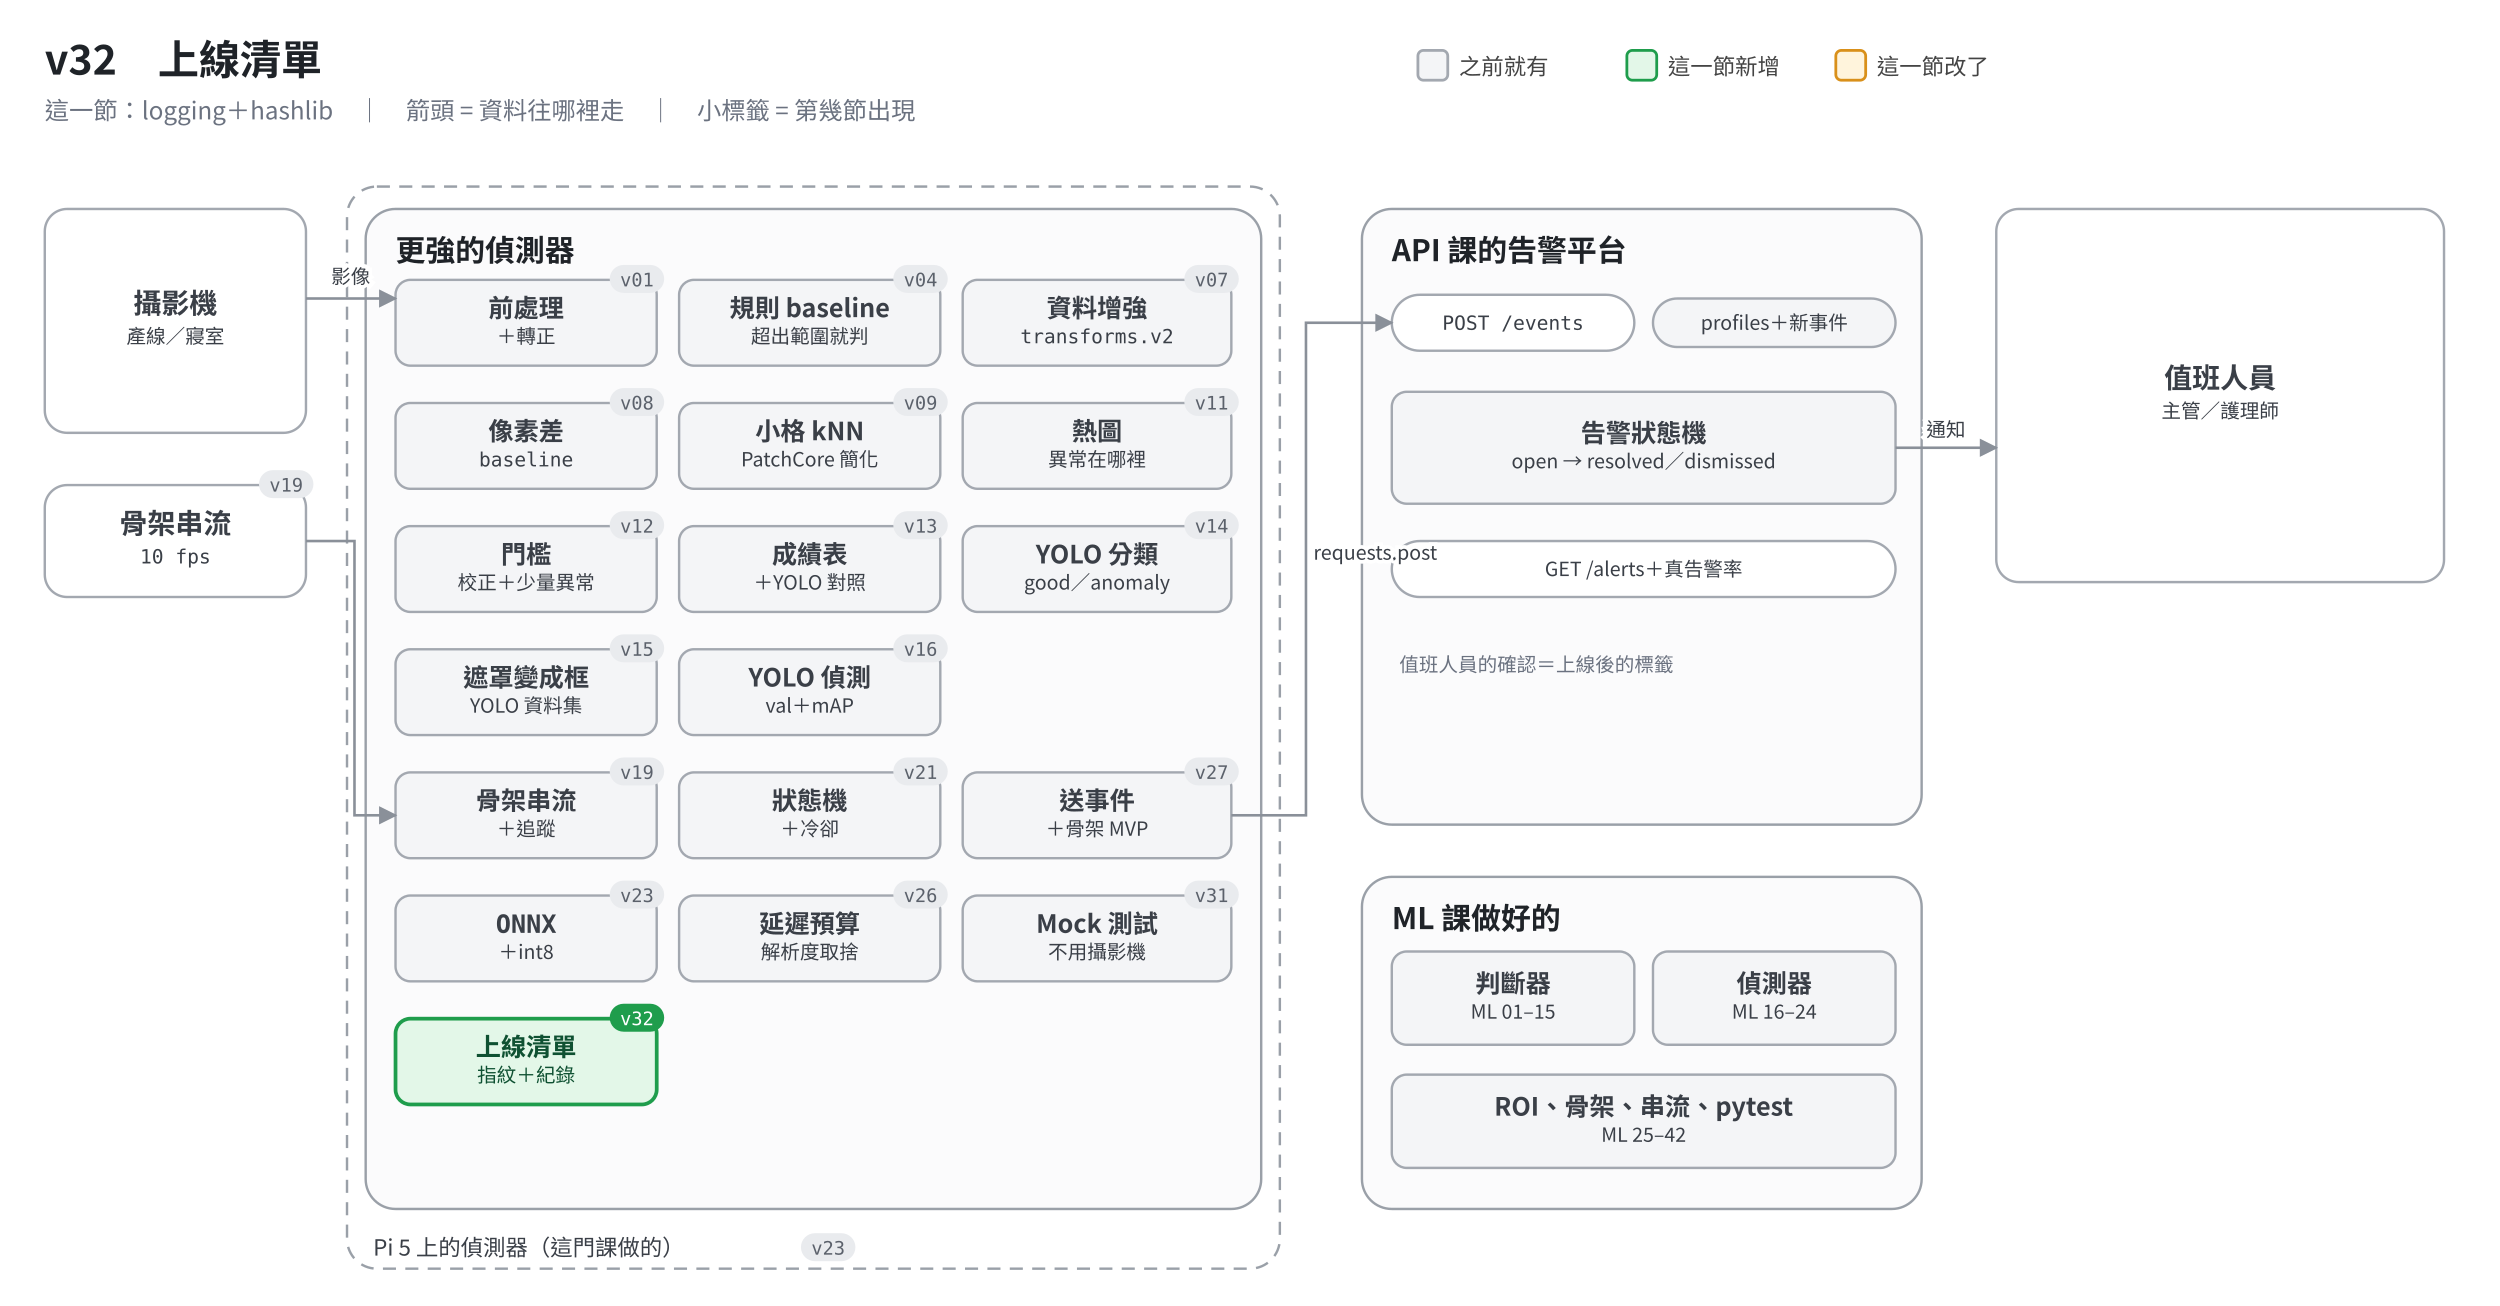
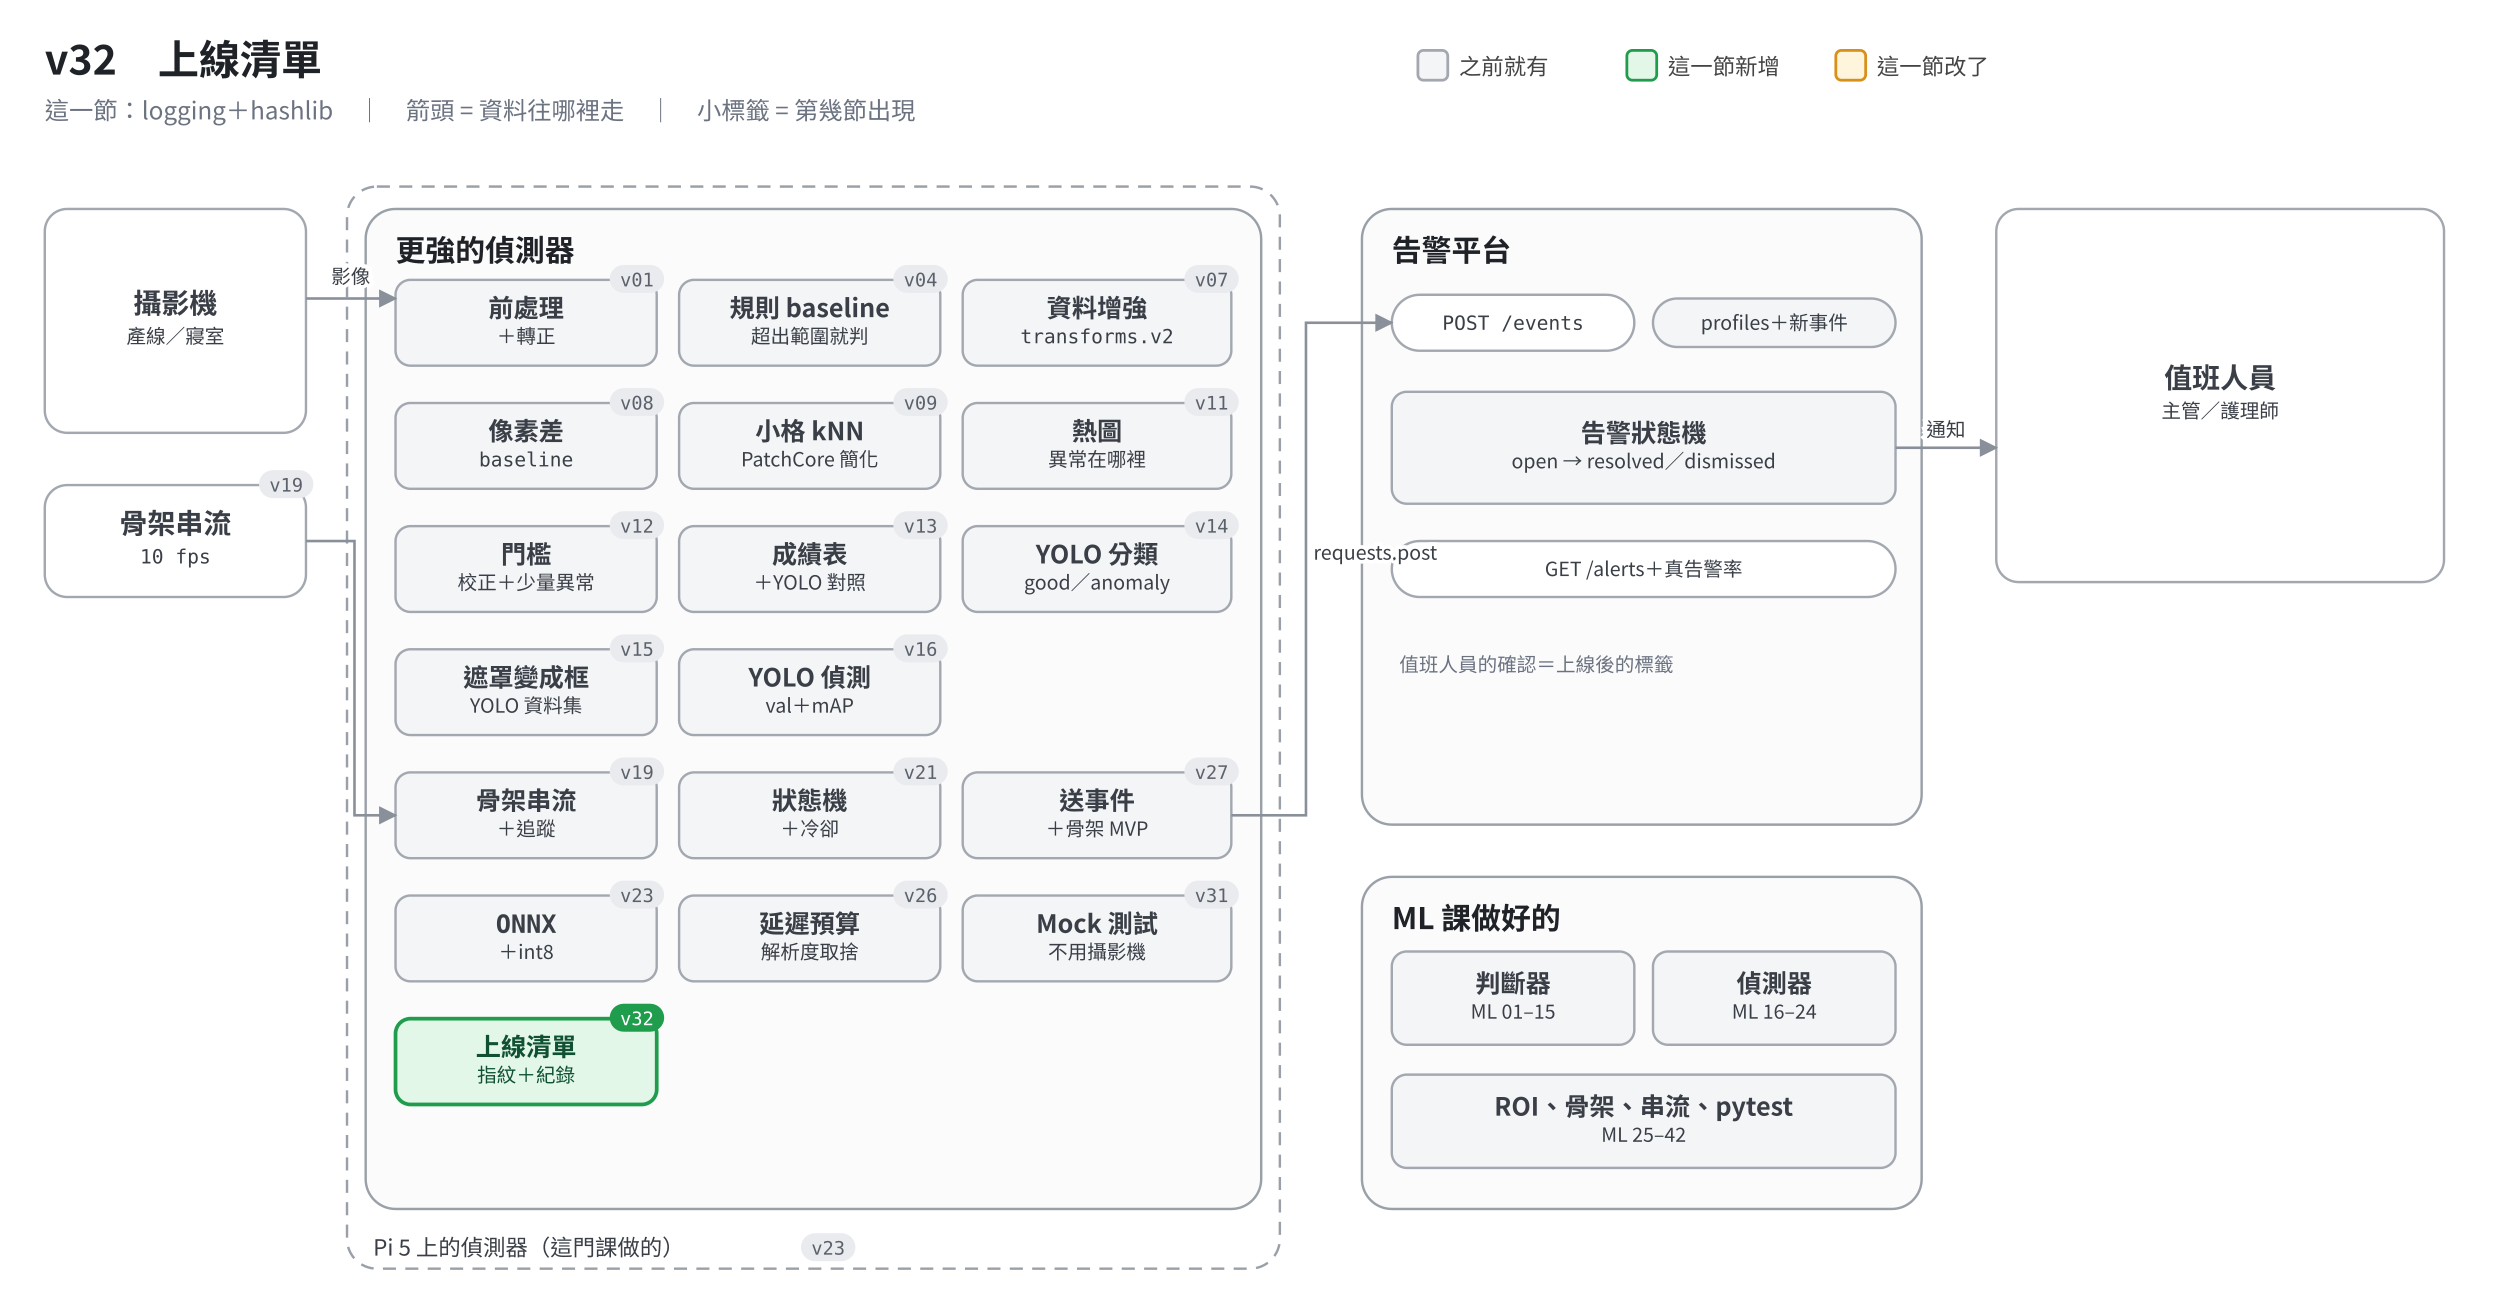
<svg xmlns="http://www.w3.org/2000/svg" viewBox="0 0 1340 700" width="1340" height="700">
  <defs>
    <marker id="arr-old" viewBox="0 0 10 10" refX="9" refY="5" markerWidth="7" markerHeight="7" orient="auto-start-reverse">
      <path d="M0,0 L10,5 L0,10 z" fill="#8a9099" />
    </marker>
    <marker id="arr-new" viewBox="0 0 10 10" refX="9" refY="5" markerWidth="7" markerHeight="7" orient="auto-start-reverse">
      <path d="M0,0 L10,5 L0,10 z" fill="#1f9d4c" />
    </marker>
    <marker id="arr-changed" viewBox="0 0 10 10" refX="9" refY="5" markerWidth="7" markerHeight="7" orient="auto-start-reverse">
      <path d="M0,0 L10,5 L0,10 z" fill="#d9901a" />
    </marker>
    <marker id="arr-error" viewBox="0 0 10 10" refX="9" refY="5" markerWidth="7" markerHeight="7" orient="auto-start-reverse">
      <path d="M0,0 L10,5 L0,10 z" fill="#d33a3a" />
    </marker>
  </defs>
  <rect width="1340" height="700" fill="#ffffff" />
  <text x="24" y="40" font-family="'PingFang TC','Noto Sans TC','Noto Sans CJK TC','Microsoft JhengHei',sans-serif" font-size="22" fill="#1f2328" font-weight="bold" text-anchor="start">v32　上線清單</text>
  <text x="24" y="64" font-family="'PingFang TC','Noto Sans TC','Noto Sans CJK TC','Microsoft JhengHei',sans-serif" font-size="13" fill="#6b7280" font-weight="normal" text-anchor="start">這一節：logging＋hashlib　｜　箭頭 = 資料往哪裡走　｜　小標籤 = 第幾節出現</text>
  <rect x="760" y="27" width="16" height="16" rx="3" fill="#f4f5f7" stroke="#a3a8b0" stroke-width="1.5" />
  <text x="782" y="40" font-family="'PingFang TC','Noto Sans TC','Noto Sans CJK TC','Microsoft JhengHei',sans-serif" font-size="12" fill="#444" font-weight="normal" text-anchor="start">之前就有</text>
  <rect x="872" y="27" width="16" height="16" rx="3" fill="#e3f7e8" stroke="#1f9d4c" stroke-width="1.5" />
  <text x="894" y="40" font-family="'PingFang TC','Noto Sans TC','Noto Sans CJK TC','Microsoft JhengHei',sans-serif" font-size="12" fill="#444" font-weight="normal" text-anchor="start">這一節新增</text>
  <rect x="984" y="27" width="16" height="16" rx="3" fill="#fff4dc" stroke="#d9901a" stroke-width="1.5" />
  <text x="1006" y="40" font-family="'PingFang TC','Noto Sans TC','Noto Sans CJK TC','Microsoft JhengHei',sans-serif" font-size="12" fill="#444" font-weight="normal" text-anchor="start">這一節改了</text>
  <rect x="186" y="100" width="500" height="580" rx="16" fill="none" stroke="#9aa0a8" stroke-width="1.3" stroke-dasharray="7 5" />
  <text x="200" y="673" font-family="'PingFang TC','Noto Sans TC','Noto Sans CJK TC','Microsoft JhengHei',sans-serif" font-size="12" fill="#3a3f47" font-weight="normal" text-anchor="start">Pi 5 上的偵測器（這門課做的）</text>
  <rect x="196" y="112" width="480" height="536" rx="16" fill="#fbfbfc" stroke="#9aa0a8" stroke-width="1.3" />
  <text x="212" y="140" font-family="'PingFang TC','Noto Sans TC','Noto Sans CJK TC','Microsoft JhengHei',sans-serif" font-size="16" fill="#1f2328" font-weight="bold" text-anchor="start">更強的偵測器</text>
  <rect x="730" y="112" width="300" height="330" rx="16" fill="#fbfbfc" stroke="#9aa0a8" stroke-width="1.3" />
-   <text x="746" y="140" font-family="'PingFang TC','Noto Sans TC','Noto Sans CJK TC','Microsoft JhengHei',sans-serif" font-size="16" fill="#1f2328" font-weight="bold" text-anchor="start">API 課的告警平台</text>
+   <text x="746" y="140" font-family="'PingFang TC','Noto Sans TC','Noto Sans CJK TC','Microsoft JhengHei',sans-serif" font-size="16" fill="#1f2328" font-weight="bold" text-anchor="start">告警平台</text>
  <rect x="730" y="470" width="300" height="178" rx="16" fill="#fbfbfc" stroke="#9aa0a8" stroke-width="1.3" />
  <text x="746" y="498" font-family="'PingFang TC','Noto Sans TC','Noto Sans CJK TC','Microsoft JhengHei',sans-serif" font-size="16" fill="#1f2328" font-weight="bold" text-anchor="start">ML 課做好的</text>
  <rect x="24" y="112" width="140" height="120" rx="12" fill="#ffffff" stroke="#a3a8b0" stroke-width="1.3" />
  <text x="94" y="168" font-family="'PingFang TC','Noto Sans TC','Noto Sans CJK TC','Microsoft JhengHei',sans-serif" font-size="15" fill="#3a3f47" font-weight="bold" text-anchor="middle">攝影機</text>
  <text x="94" y="184" font-family="'PingFang TC','Noto Sans TC','Noto Sans CJK TC','Microsoft JhengHei',sans-serif" font-size="10.5" fill="#3a3f47" font-weight="normal" text-anchor="middle">產線／寢室</text>
  <rect x="24" y="260" width="140" height="60" rx="12" fill="#ffffff" stroke="#a3a8b0" stroke-width="1.3" />
  <text x="94" y="286" font-family="'PingFang TC','Noto Sans TC','Noto Sans CJK TC','Microsoft JhengHei',sans-serif" font-size="15" fill="#3a3f47" font-weight="bold" text-anchor="middle">骨架串流</text>
  <text x="94" y="302" font-family="'SF Mono',Menlo,Consolas,'DejaVu Sans Mono',monospace" font-size="10.5" fill="#3a3f47" font-weight="normal" text-anchor="middle">10 fps</text>
  <rect x="1070" y="112" width="240" height="200" rx="12" fill="#ffffff" stroke="#a3a8b0" stroke-width="1.3" />
  <text x="1190" y="208" font-family="'PingFang TC','Noto Sans TC','Noto Sans CJK TC','Microsoft JhengHei',sans-serif" font-size="15" fill="#3a3f47" font-weight="bold" text-anchor="middle">值班人員</text>
  <text x="1190" y="224" font-family="'PingFang TC','Noto Sans TC','Noto Sans CJK TC','Microsoft JhengHei',sans-serif" font-size="10.5" fill="#3a3f47" font-weight="normal" text-anchor="middle">主管／護理師</text>
  <rect x="212" y="150" width="140" height="46" rx="8" fill="#f4f5f7" stroke="#a3a8b0" stroke-width="1.3" />
  <text x="282" y="170" font-family="'PingFang TC','Noto Sans TC','Noto Sans CJK TC','Microsoft JhengHei',sans-serif" font-size="13.5" fill="#3a3f47" font-weight="bold" text-anchor="middle">前處理</text>
  <text x="282" y="184" font-family="'PingFang TC','Noto Sans TC','Noto Sans CJK TC','Microsoft JhengHei',sans-serif" font-size="10.5" fill="#3a3f47" font-weight="normal" text-anchor="middle">＋轉正</text>
  <rect x="364" y="150" width="140" height="46" rx="8" fill="#f4f5f7" stroke="#a3a8b0" stroke-width="1.3" />
  <text x="434" y="170" font-family="'PingFang TC','Noto Sans TC','Noto Sans CJK TC','Microsoft JhengHei',sans-serif" font-size="13.5" fill="#3a3f47" font-weight="bold" text-anchor="middle">規則 baseline</text>
  <text x="434" y="184" font-family="'PingFang TC','Noto Sans TC','Noto Sans CJK TC','Microsoft JhengHei',sans-serif" font-size="10.5" fill="#3a3f47" font-weight="normal" text-anchor="middle">超出範圍就判</text>
  <rect x="516" y="150" width="144" height="46" rx="8" fill="#f4f5f7" stroke="#a3a8b0" stroke-width="1.3" />
  <text x="588" y="170" font-family="'PingFang TC','Noto Sans TC','Noto Sans CJK TC','Microsoft JhengHei',sans-serif" font-size="13.5" fill="#3a3f47" font-weight="bold" text-anchor="middle">資料增強</text>
  <text x="588" y="184" font-family="'SF Mono',Menlo,Consolas,'DejaVu Sans Mono',monospace" font-size="10.5" fill="#3a3f47" font-weight="normal" text-anchor="middle">transforms.v2</text>
  <rect x="212" y="216" width="140" height="46" rx="8" fill="#f4f5f7" stroke="#a3a8b0" stroke-width="1.3" />
  <text x="282" y="236" font-family="'PingFang TC','Noto Sans TC','Noto Sans CJK TC','Microsoft JhengHei',sans-serif" font-size="13.5" fill="#3a3f47" font-weight="bold" text-anchor="middle">像素差</text>
  <text x="282" y="250" font-family="'SF Mono',Menlo,Consolas,'DejaVu Sans Mono',monospace" font-size="10.5" fill="#3a3f47" font-weight="normal" text-anchor="middle">baseline</text>
  <rect x="364" y="216" width="140" height="46" rx="8" fill="#f4f5f7" stroke="#a3a8b0" stroke-width="1.3" />
  <text x="434" y="236" font-family="'PingFang TC','Noto Sans TC','Noto Sans CJK TC','Microsoft JhengHei',sans-serif" font-size="13.5" fill="#3a3f47" font-weight="bold" text-anchor="middle">小格 kNN</text>
  <text x="434" y="250" font-family="'PingFang TC','Noto Sans TC','Noto Sans CJK TC','Microsoft JhengHei',sans-serif" font-size="10.5" fill="#3a3f47" font-weight="normal" text-anchor="middle">PatchCore 簡化</text>
  <rect x="516" y="216" width="144" height="46" rx="8" fill="#f4f5f7" stroke="#a3a8b0" stroke-width="1.3" />
  <text x="588" y="236" font-family="'PingFang TC','Noto Sans TC','Noto Sans CJK TC','Microsoft JhengHei',sans-serif" font-size="13.5" fill="#3a3f47" font-weight="bold" text-anchor="middle">熱圖</text>
  <text x="588" y="250" font-family="'PingFang TC','Noto Sans TC','Noto Sans CJK TC','Microsoft JhengHei',sans-serif" font-size="10.5" fill="#3a3f47" font-weight="normal" text-anchor="middle">異常在哪裡</text>
  <rect x="212" y="282" width="140" height="46" rx="8" fill="#f4f5f7" stroke="#a3a8b0" stroke-width="1.3" />
  <text x="282" y="302" font-family="'PingFang TC','Noto Sans TC','Noto Sans CJK TC','Microsoft JhengHei',sans-serif" font-size="13.5" fill="#3a3f47" font-weight="bold" text-anchor="middle">門檻</text>
  <text x="282" y="316" font-family="'PingFang TC','Noto Sans TC','Noto Sans CJK TC','Microsoft JhengHei',sans-serif" font-size="10.5" fill="#3a3f47" font-weight="normal" text-anchor="middle">校正＋少量異常</text>
  <rect x="364" y="282" width="140" height="46" rx="8" fill="#f4f5f7" stroke="#a3a8b0" stroke-width="1.3" />
  <text x="434" y="302" font-family="'PingFang TC','Noto Sans TC','Noto Sans CJK TC','Microsoft JhengHei',sans-serif" font-size="13.5" fill="#3a3f47" font-weight="bold" text-anchor="middle">成績表</text>
  <text x="434" y="316" font-family="'PingFang TC','Noto Sans TC','Noto Sans CJK TC','Microsoft JhengHei',sans-serif" font-size="10.5" fill="#3a3f47" font-weight="normal" text-anchor="middle">＋YOLO 對照</text>
  <rect x="516" y="282" width="144" height="46" rx="8" fill="#f4f5f7" stroke="#a3a8b0" stroke-width="1.3" />
  <text x="588" y="302" font-family="'PingFang TC','Noto Sans TC','Noto Sans CJK TC','Microsoft JhengHei',sans-serif" font-size="13.5" fill="#3a3f47" font-weight="bold" text-anchor="middle">YOLO 分類</text>
  <text x="588" y="316" font-family="'PingFang TC','Noto Sans TC','Noto Sans CJK TC','Microsoft JhengHei',sans-serif" font-size="10.5" fill="#3a3f47" font-weight="normal" text-anchor="middle">good／anomaly</text>
  <rect x="212" y="348" width="140" height="46" rx="8" fill="#f4f5f7" stroke="#a3a8b0" stroke-width="1.3" />
  <text x="282" y="368" font-family="'PingFang TC','Noto Sans TC','Noto Sans CJK TC','Microsoft JhengHei',sans-serif" font-size="13.5" fill="#3a3f47" font-weight="bold" text-anchor="middle">遮罩變成框</text>
  <text x="282" y="382" font-family="'PingFang TC','Noto Sans TC','Noto Sans CJK TC','Microsoft JhengHei',sans-serif" font-size="10.5" fill="#3a3f47" font-weight="normal" text-anchor="middle">YOLO 資料集</text>
  <rect x="364" y="348" width="140" height="46" rx="8" fill="#f4f5f7" stroke="#a3a8b0" stroke-width="1.3" />
  <text x="434" y="368" font-family="'PingFang TC','Noto Sans TC','Noto Sans CJK TC','Microsoft JhengHei',sans-serif" font-size="13.5" fill="#3a3f47" font-weight="bold" text-anchor="middle">YOLO 偵測</text>
  <text x="434" y="382" font-family="'PingFang TC','Noto Sans TC','Noto Sans CJK TC','Microsoft JhengHei',sans-serif" font-size="10.5" fill="#3a3f47" font-weight="normal" text-anchor="middle">val＋mAP</text>
  <rect x="212" y="414" width="140" height="46" rx="8" fill="#f4f5f7" stroke="#a3a8b0" stroke-width="1.3" />
  <text x="282" y="434" font-family="'PingFang TC','Noto Sans TC','Noto Sans CJK TC','Microsoft JhengHei',sans-serif" font-size="13.5" fill="#3a3f47" font-weight="bold" text-anchor="middle">骨架串流</text>
  <text x="282" y="448" font-family="'PingFang TC','Noto Sans TC','Noto Sans CJK TC','Microsoft JhengHei',sans-serif" font-size="10.5" fill="#3a3f47" font-weight="normal" text-anchor="middle">＋追蹤</text>
  <rect x="364" y="414" width="140" height="46" rx="8" fill="#f4f5f7" stroke="#a3a8b0" stroke-width="1.3" />
  <text x="434" y="434" font-family="'PingFang TC','Noto Sans TC','Noto Sans CJK TC','Microsoft JhengHei',sans-serif" font-size="13.5" fill="#3a3f47" font-weight="bold" text-anchor="middle">狀態機</text>
  <text x="434" y="448" font-family="'PingFang TC','Noto Sans TC','Noto Sans CJK TC','Microsoft JhengHei',sans-serif" font-size="10.5" fill="#3a3f47" font-weight="normal" text-anchor="middle">＋冷卻</text>
  <rect x="212" y="480" width="140" height="46" rx="8" fill="#f4f5f7" stroke="#a3a8b0" stroke-width="1.3" />
  <text x="282" y="500" font-family="'SF Mono',Menlo,Consolas,'DejaVu Sans Mono',monospace" font-size="13.5" fill="#3a3f47" font-weight="bold" text-anchor="middle">ONNX</text>
  <text x="282" y="514" font-family="'PingFang TC','Noto Sans TC','Noto Sans CJK TC','Microsoft JhengHei',sans-serif" font-size="10.5" fill="#3a3f47" font-weight="normal" text-anchor="middle">＋int8</text>
  <rect x="364" y="480" width="140" height="46" rx="8" fill="#f4f5f7" stroke="#a3a8b0" stroke-width="1.3" />
  <text x="434" y="500" font-family="'PingFang TC','Noto Sans TC','Noto Sans CJK TC','Microsoft JhengHei',sans-serif" font-size="13.5" fill="#3a3f47" font-weight="bold" text-anchor="middle">延遲預算</text>
  <text x="434" y="514" font-family="'PingFang TC','Noto Sans TC','Noto Sans CJK TC','Microsoft JhengHei',sans-serif" font-size="10.5" fill="#3a3f47" font-weight="normal" text-anchor="middle">解析度取捨</text>
  <rect x="516" y="414" width="144" height="46" rx="8" fill="#f4f5f7" stroke="#a3a8b0" stroke-width="1.3" />
  <text x="588" y="434" font-family="'PingFang TC','Noto Sans TC','Noto Sans CJK TC','Microsoft JhengHei',sans-serif" font-size="13.5" fill="#3a3f47" font-weight="bold" text-anchor="middle">送事件</text>
  <text x="588" y="448" font-family="'PingFang TC','Noto Sans TC','Noto Sans CJK TC','Microsoft JhengHei',sans-serif" font-size="10.5" fill="#3a3f47" font-weight="normal" text-anchor="middle">＋骨架 MVP</text>
  <rect x="516" y="480" width="144" height="46" rx="8" fill="#f4f5f7" stroke="#a3a8b0" stroke-width="1.3" />
  <text x="588" y="500" font-family="'PingFang TC','Noto Sans TC','Noto Sans CJK TC','Microsoft JhengHei',sans-serif" font-size="13.5" fill="#3a3f47" font-weight="bold" text-anchor="middle">Mock 測試</text>
  <text x="588" y="514" font-family="'PingFang TC','Noto Sans TC','Noto Sans CJK TC','Microsoft JhengHei',sans-serif" font-size="10.5" fill="#3a3f47" font-weight="normal" text-anchor="middle">不用攝影機</text>
  <rect x="212" y="546" width="140" height="46" rx="8" fill="#e3f7e8" stroke="#1f9d4c" stroke-width="2" />
  <text x="282" y="566" font-family="'PingFang TC','Noto Sans TC','Noto Sans CJK TC','Microsoft JhengHei',sans-serif" font-size="13.5" fill="#0f5132" font-weight="bold" text-anchor="middle">上線清單</text>
  <text x="282" y="580" font-family="'PingFang TC','Noto Sans TC','Noto Sans CJK TC','Microsoft JhengHei',sans-serif" font-size="10.5" fill="#0f5132" font-weight="normal" text-anchor="middle">指紋＋紀錄</text>
  <rect x="746" y="158" width="130" height="30" rx="15" fill="#ffffff" stroke="#a3a8b0" stroke-width="1.3" />
  <text x="811" y="176.78" font-family="'SF Mono',Menlo,Consolas,'DejaVu Sans Mono',monospace" font-size="10.5" fill="#3a3f47" font-weight="normal" text-anchor="middle">POST /events</text>
  <rect x="886" y="160" width="130" height="26" rx="13" fill="#f4f5f7" stroke="#a3a8b0" stroke-width="1.3" />
  <text x="951" y="176.78" font-family="'PingFang TC','Noto Sans TC','Noto Sans CJK TC','Microsoft JhengHei',sans-serif" font-size="10.5" fill="#3a3f47" font-weight="normal" text-anchor="middle">profiles＋新事件</text>
  <rect x="746" y="210" width="270" height="60" rx="8" fill="#f4f5f7" stroke="#a3a8b0" stroke-width="1.3" />
  <text x="881" y="237" font-family="'PingFang TC','Noto Sans TC','Noto Sans CJK TC','Microsoft JhengHei',sans-serif" font-size="13.5" fill="#3a3f47" font-weight="bold" text-anchor="middle">告警狀態機</text>
  <text x="881" y="251" font-family="'PingFang TC','Noto Sans TC','Noto Sans CJK TC','Microsoft JhengHei',sans-serif" font-size="10.5" fill="#3a3f47" font-weight="normal" text-anchor="middle">open → resolved／dismissed</text>
  <rect x="746" y="290" width="270" height="30" rx="15" fill="#ffffff" stroke="#a3a8b0" stroke-width="1.3" />
  <text x="881" y="308.78" font-family="'PingFang TC','Noto Sans TC','Noto Sans CJK TC','Microsoft JhengHei',sans-serif" font-size="10.5" fill="#3a3f47" font-weight="normal" text-anchor="middle">GET /alerts＋真告警率</text>
  <text x="750" y="360" font-family="'PingFang TC','Noto Sans TC','Noto Sans CJK TC','Microsoft JhengHei',sans-serif" font-size="10.5" fill="#6b7280" font-weight="normal" text-anchor="start">值班人員的確認＝上線後的標籤</text>
  <rect x="746" y="510" width="130" height="50" rx="8" fill="#f4f5f7" stroke="#a3a8b0" stroke-width="1.3" />
  <text x="811" y="532" font-family="'PingFang TC','Noto Sans TC','Noto Sans CJK TC','Microsoft JhengHei',sans-serif" font-size="13.5" fill="#3a3f47" font-weight="bold" text-anchor="middle">判斷器</text>
  <text x="811" y="546" font-family="'PingFang TC','Noto Sans TC','Noto Sans CJK TC','Microsoft JhengHei',sans-serif" font-size="10.5" fill="#3a3f47" font-weight="normal" text-anchor="middle">ML 01–15</text>
  <rect x="886" y="510" width="130" height="50" rx="8" fill="#f4f5f7" stroke="#a3a8b0" stroke-width="1.3" />
  <text x="951" y="532" font-family="'PingFang TC','Noto Sans TC','Noto Sans CJK TC','Microsoft JhengHei',sans-serif" font-size="13.5" fill="#3a3f47" font-weight="bold" text-anchor="middle">偵測器</text>
  <text x="951" y="546" font-family="'PingFang TC','Noto Sans TC','Noto Sans CJK TC','Microsoft JhengHei',sans-serif" font-size="10.5" fill="#3a3f47" font-weight="normal" text-anchor="middle">ML 16–24</text>
  <rect x="746" y="576" width="270" height="50" rx="8" fill="#f4f5f7" stroke="#a3a8b0" stroke-width="1.3" />
  <text x="881" y="598" font-family="'PingFang TC','Noto Sans TC','Noto Sans CJK TC','Microsoft JhengHei',sans-serif" font-size="13.5" fill="#3a3f47" font-weight="bold" text-anchor="middle">ROI、骨架、串流、pytest</text>
  <text x="881" y="612" font-family="'PingFang TC','Noto Sans TC','Noto Sans CJK TC','Microsoft JhengHei',sans-serif" font-size="10.5" fill="#3a3f47" font-weight="normal" text-anchor="middle">ML 25–42</text>
  <polyline points="164,160 212,160" fill="none" stroke="#8a9099" stroke-width="1.4" marker-end="url(#arr-old)" />
  <text x="188" y="152" font-family="'PingFang TC','Noto Sans TC','Noto Sans CJK TC','Microsoft JhengHei',sans-serif" font-size="10.5" fill="#3a3f47" text-anchor="middle" stroke="#fff" stroke-width="4" paint-order="stroke">影像</text>
  <polyline points="164,290 190,290 190,437 212,437" fill="none" stroke="#8a9099" stroke-width="1.4" marker-end="url(#arr-old)" />
  <polyline points="660,437 700,437 700,173 746,173" fill="none" stroke="#8a9099" stroke-width="1.4" marker-end="url(#arr-old)" />
  <text x="704" y="300" font-family="'PingFang TC','Noto Sans TC','Noto Sans CJK TC','Microsoft JhengHei',sans-serif" font-size="10.5" fill="#3a3f47" text-anchor="start" stroke="#fff" stroke-width="4" paint-order="stroke">requests.post</text>
  <polyline points="1016,240 1070,240" fill="none" stroke="#8a9099" stroke-width="1.4" marker-end="url(#arr-old)" />
  <text x="1043" y="234" font-family="'PingFang TC','Noto Sans TC','Noto Sans CJK TC','Microsoft JhengHei',sans-serif" font-size="10.5" fill="#3a3f47" text-anchor="middle" stroke="#fff" stroke-width="4" paint-order="stroke">通知</text>
  <rect x="429.3" y="661" width="29.2" height="15" rx="7.5" fill="#e9ebee" />
  <text x="443.9" y="672.5" font-family="'SF Mono',Menlo,Consolas,'DejaVu Sans Mono',monospace" font-size="10" fill="#5b616b" font-weight="normal" text-anchor="middle">v23</text>
  <rect x="138.8" y="252" width="29.2" height="15" rx="7.5" fill="#e9ebee" />
  <text x="153.4" y="263.5" font-family="'SF Mono',Menlo,Consolas,'DejaVu Sans Mono',monospace" font-size="10" fill="#5b616b" font-weight="normal" text-anchor="middle">v19</text>
  <rect x="326.8" y="142" width="29.2" height="15" rx="7.5" fill="#e9ebee" />
  <text x="341.4" y="153.5" font-family="'SF Mono',Menlo,Consolas,'DejaVu Sans Mono',monospace" font-size="10" fill="#5b616b" font-weight="normal" text-anchor="middle">v01</text>
  <rect x="478.8" y="142" width="29.2" height="15" rx="7.5" fill="#e9ebee" />
  <text x="493.4" y="153.5" font-family="'SF Mono',Menlo,Consolas,'DejaVu Sans Mono',monospace" font-size="10" fill="#5b616b" font-weight="normal" text-anchor="middle">v04</text>
  <rect x="634.8" y="142" width="29.2" height="15" rx="7.5" fill="#e9ebee" />
  <text x="649.4" y="153.5" font-family="'SF Mono',Menlo,Consolas,'DejaVu Sans Mono',monospace" font-size="10" fill="#5b616b" font-weight="normal" text-anchor="middle">v07</text>
  <rect x="326.8" y="208" width="29.2" height="15" rx="7.5" fill="#e9ebee" />
  <text x="341.4" y="219.5" font-family="'SF Mono',Menlo,Consolas,'DejaVu Sans Mono',monospace" font-size="10" fill="#5b616b" font-weight="normal" text-anchor="middle">v08</text>
  <rect x="478.8" y="208" width="29.2" height="15" rx="7.5" fill="#e9ebee" />
  <text x="493.4" y="219.5" font-family="'SF Mono',Menlo,Consolas,'DejaVu Sans Mono',monospace" font-size="10" fill="#5b616b" font-weight="normal" text-anchor="middle">v09</text>
  <rect x="634.8" y="208" width="29.2" height="15" rx="7.5" fill="#e9ebee" />
  <text x="649.4" y="219.5" font-family="'SF Mono',Menlo,Consolas,'DejaVu Sans Mono',monospace" font-size="10" fill="#5b616b" font-weight="normal" text-anchor="middle">v11</text>
  <rect x="326.8" y="274" width="29.2" height="15" rx="7.5" fill="#e9ebee" />
  <text x="341.4" y="285.5" font-family="'SF Mono',Menlo,Consolas,'DejaVu Sans Mono',monospace" font-size="10" fill="#5b616b" font-weight="normal" text-anchor="middle">v12</text>
  <rect x="478.8" y="274" width="29.2" height="15" rx="7.5" fill="#e9ebee" />
  <text x="493.4" y="285.5" font-family="'SF Mono',Menlo,Consolas,'DejaVu Sans Mono',monospace" font-size="10" fill="#5b616b" font-weight="normal" text-anchor="middle">v13</text>
  <rect x="634.8" y="274" width="29.2" height="15" rx="7.5" fill="#e9ebee" />
  <text x="649.4" y="285.5" font-family="'SF Mono',Menlo,Consolas,'DejaVu Sans Mono',monospace" font-size="10" fill="#5b616b" font-weight="normal" text-anchor="middle">v14</text>
  <rect x="326.8" y="340" width="29.2" height="15" rx="7.5" fill="#e9ebee" />
  <text x="341.4" y="351.5" font-family="'SF Mono',Menlo,Consolas,'DejaVu Sans Mono',monospace" font-size="10" fill="#5b616b" font-weight="normal" text-anchor="middle">v15</text>
  <rect x="478.8" y="340" width="29.2" height="15" rx="7.5" fill="#e9ebee" />
  <text x="493.4" y="351.5" font-family="'SF Mono',Menlo,Consolas,'DejaVu Sans Mono',monospace" font-size="10" fill="#5b616b" font-weight="normal" text-anchor="middle">v16</text>
  <rect x="326.8" y="406" width="29.2" height="15" rx="7.5" fill="#e9ebee" />
  <text x="341.4" y="417.5" font-family="'SF Mono',Menlo,Consolas,'DejaVu Sans Mono',monospace" font-size="10" fill="#5b616b" font-weight="normal" text-anchor="middle">v19</text>
  <rect x="478.8" y="406" width="29.2" height="15" rx="7.5" fill="#e9ebee" />
  <text x="493.4" y="417.5" font-family="'SF Mono',Menlo,Consolas,'DejaVu Sans Mono',monospace" font-size="10" fill="#5b616b" font-weight="normal" text-anchor="middle">v21</text>
  <rect x="326.8" y="472" width="29.2" height="15" rx="7.5" fill="#e9ebee" />
  <text x="341.4" y="483.5" font-family="'SF Mono',Menlo,Consolas,'DejaVu Sans Mono',monospace" font-size="10" fill="#5b616b" font-weight="normal" text-anchor="middle">v23</text>
  <rect x="478.8" y="472" width="29.2" height="15" rx="7.5" fill="#e9ebee" />
  <text x="493.4" y="483.5" font-family="'SF Mono',Menlo,Consolas,'DejaVu Sans Mono',monospace" font-size="10" fill="#5b616b" font-weight="normal" text-anchor="middle">v26</text>
  <rect x="634.8" y="406" width="29.2" height="15" rx="7.5" fill="#e9ebee" />
  <text x="649.4" y="417.5" font-family="'SF Mono',Menlo,Consolas,'DejaVu Sans Mono',monospace" font-size="10" fill="#5b616b" font-weight="normal" text-anchor="middle">v27</text>
  <rect x="634.8" y="472" width="29.2" height="15" rx="7.5" fill="#e9ebee" />
  <text x="649.4" y="483.5" font-family="'SF Mono',Menlo,Consolas,'DejaVu Sans Mono',monospace" font-size="10" fill="#5b616b" font-weight="normal" text-anchor="middle">v31</text>
  <rect x="326.8" y="538" width="29.2" height="15" rx="7.5" fill="#1f9d4c" />
  <text x="341.4" y="549.5" font-family="'SF Mono',Menlo,Consolas,'DejaVu Sans Mono',monospace" font-size="10" fill="#fff" font-weight="normal" text-anchor="middle">v32</text>
</svg>
